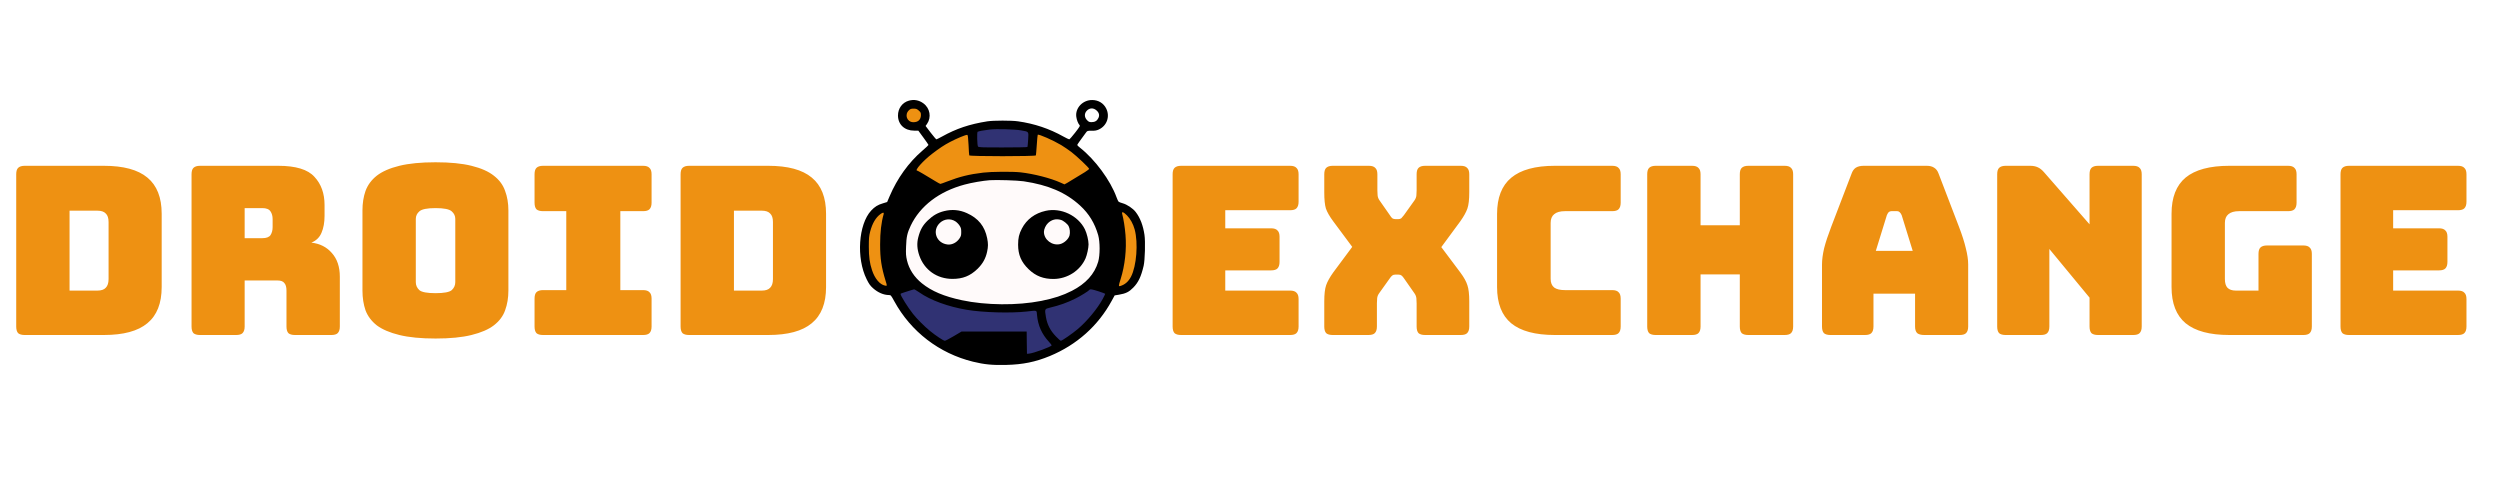
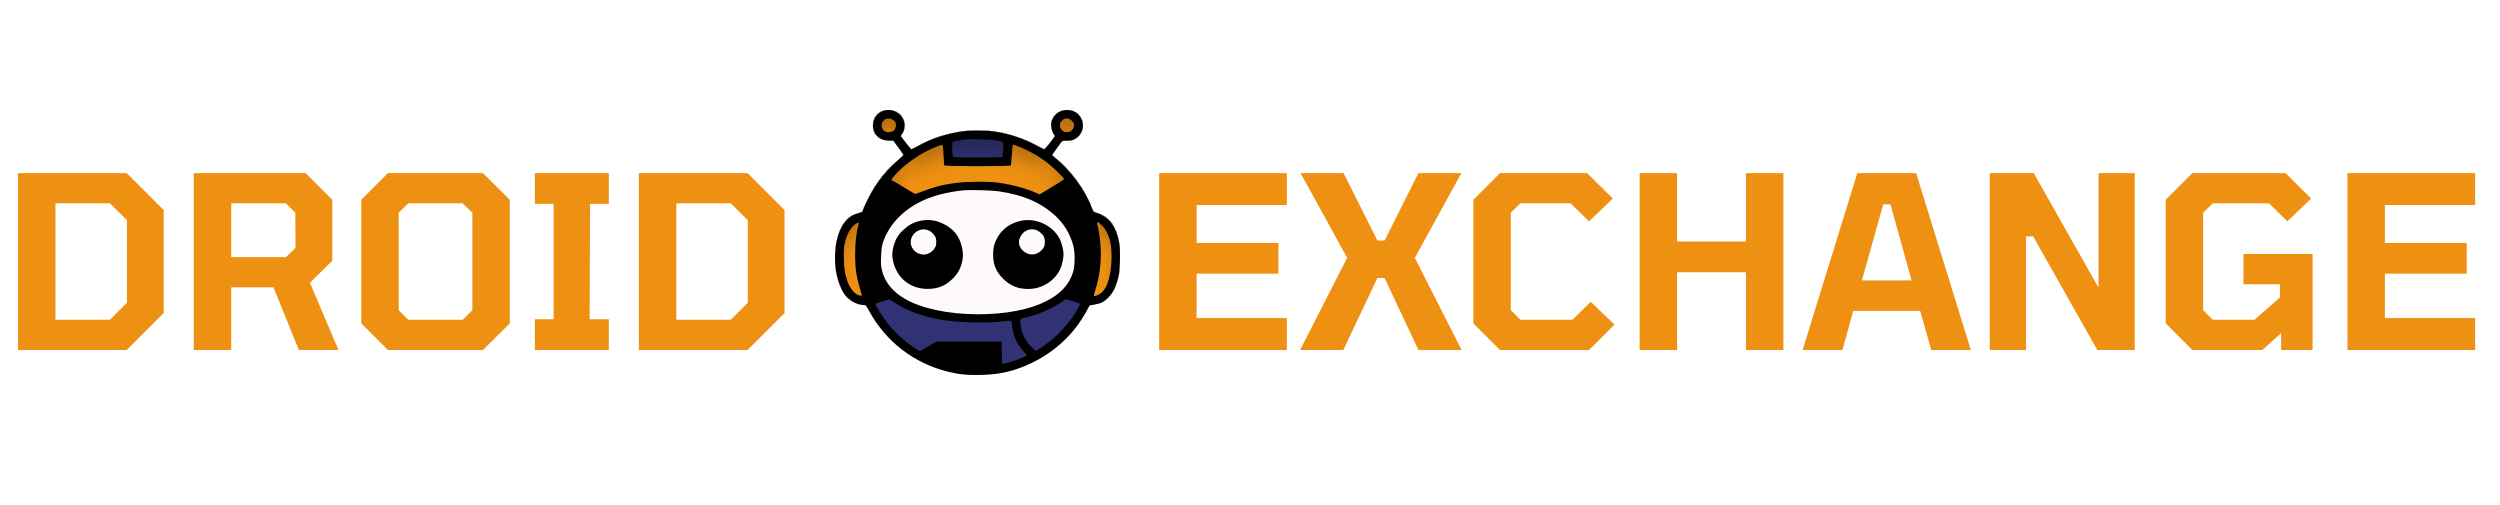
- <svg xmlns="http://www.w3.org/2000/svg" width="500" height="100" viewBox="0 0 500 100" fill="none">
-   <path d="M206.191 25.45L211.986 27.678L216.622 31.021L218.94 34.365L213.145 37.708L206.191 35.479H195.76L187.647 37.708L181.852 34.365L187.647 28.793L194.601 25.45V29.907H206.191V25.45Z" fill="#EE9112" />
-   <path d="M181.852 20.992H184.17L185.329 23.221L184.17 25.45H181.852L180.693 23.221L181.852 20.992Z" fill="#EE9112" />
-   <path d="M218.94 56.652L222.417 58.88L216.622 65.567L211.986 68.909L205.032 72.253L203.873 66.681H193.442L188.806 68.909L184.17 65.567L180.693 61.109L178.375 57.766L183.011 56.652L187.647 59.995L193.442 61.109H200.396H206.191L210.827 59.995L218.94 56.652Z" fill="#303273" />
-   <path d="M194.601 26.564V29.907H206.191V25.45L200.396 24.335L194.601 26.564Z" fill="#303273" />
-   <path d="M223.576 41.051L228.212 44.394V51.08L227.053 56.652L222.417 57.766L223.576 53.309L224.735 48.851L223.576 41.051Z" fill="#EE9112" />
-   <path d="M177.216 41.051L173.739 43.279L172.58 47.737V51.08L173.739 55.537L176.057 57.766H178.375L177.216 54.423V49.965V41.051Z" fill="#EE9112" />
-   <path d="M213.145 37.708L218.94 34.365L222.417 39.936L223.576 44.394L224.735 47.737L223.576 53.309L222.417 57.766L217.781 56.652L220.099 53.309L221.258 49.965L220.099 45.508L216.622 39.936L213.145 37.708Z" fill="black" />
-   <path d="M181.852 34.365L187.647 37.708L181.852 43.279L180.693 47.737V52.194L183.011 56.652L178.375 57.766L177.216 53.309V46.623L178.375 39.936L181.852 34.365Z" fill="black" />
-   <path d="M189.965 70.024L195.76 72.253H202.714L205.032 71.138L203.873 66.681H192.283L188.806 68.909L189.965 70.024Z" fill="black" />
-   <path d="M201.555 35.479L208.509 36.593L213.145 37.708L217.781 42.165L220.099 45.508L221.258 49.965L220.099 54.423L216.622 57.766L210.827 59.995L205.032 61.109H199.237H194.601L188.806 59.995L184.17 57.766L180.693 54.423V49.965V45.508L183.011 42.165L186.488 38.822L191.124 36.593L194.601 35.479H201.555Z" fill="#FFFAFA" />
-   <path d="M181.774 20.133C180.453 20.503 179.584 21.696 179.596 23.131C179.62 24.926 180.929 26.13 182.844 26.13H183.666L184.677 27.508C185.236 28.272 185.7 28.932 185.7 28.99C185.7 29.036 185.153 29.557 184.475 30.136C181.726 32.498 179.441 35.681 177.918 39.259L177.43 40.405L176.562 40.672C175.562 40.961 174.943 41.355 174.229 42.119C171.683 44.874 171.231 51.624 173.325 55.838C173.789 56.776 174.039 57.135 174.61 57.644C175.586 58.513 176.716 58.999 177.811 59.011C178.168 59.011 178.216 59.08 178.858 60.249C182.19 66.339 187.83 70.669 194.589 72.337C196.838 72.892 198.504 73.054 201.229 72.985C204.596 72.904 207.083 72.394 209.975 71.202C215.377 68.956 219.625 65.158 222.338 60.168L222.933 59.08L223.778 58.941C225.17 58.71 225.813 58.385 226.658 57.517C227.681 56.475 228.216 55.329 228.728 53.164C228.99 52.064 229.097 48.29 228.895 46.97C228.621 45.094 228.026 43.543 227.134 42.397C226.586 41.679 225.408 40.892 224.516 40.648C224.135 40.544 223.778 40.405 223.707 40.324C223.635 40.255 223.457 39.861 223.302 39.444C222.088 36.087 219.018 31.919 216.02 29.557C215.698 29.314 215.448 29.059 215.448 29.001C215.448 28.909 216.067 28.029 217.198 26.512C217.459 26.153 217.495 26.142 218.328 26.153C218.983 26.165 219.328 26.095 219.744 25.91C221.386 25.157 222.041 23.293 221.231 21.684C220.708 20.642 219.685 20.017 218.471 20.005C216.567 19.971 215.02 21.591 215.258 23.351C215.341 23.988 215.615 24.694 215.889 24.995C216.055 25.169 215.972 25.308 215.032 26.524C214.461 27.265 213.925 27.867 213.842 27.867C213.759 27.867 213.235 27.612 212.688 27.311C209.88 25.736 206.881 24.729 203.609 24.266C202.288 24.069 198.694 24.081 197.481 24.266C193.887 24.833 191.257 25.725 188.425 27.299C187.854 27.612 187.342 27.867 187.283 27.867C187.212 27.867 186.7 27.265 186.141 26.535L185.117 25.192L185.403 24.787C186.319 23.467 186.01 21.649 184.689 20.677C183.82 20.029 182.821 19.843 181.774 20.133ZM219.339 22.113C219.827 22.564 219.946 23.073 219.673 23.618C219.411 24.173 218.971 24.428 218.316 24.428C217.864 24.428 217.733 24.37 217.388 24.011C216.876 23.456 216.841 22.749 217.305 22.205C217.876 21.545 218.685 21.51 219.339 22.113ZM183.761 22.113C184.142 22.46 184.189 22.564 184.189 23.027C184.165 23.942 183.606 24.463 182.642 24.44C181.393 24.416 180.857 22.946 181.774 22.066C182.059 21.788 182.214 21.73 182.714 21.73C183.237 21.73 183.38 21.788 183.761 22.113ZM204.192 26.072C205.822 26.361 205.727 26.246 205.632 27.901C205.584 28.677 205.524 29.349 205.489 29.395C205.465 29.453 203.252 29.488 200.574 29.488C196.053 29.488 195.696 29.476 195.589 29.279C195.434 29.001 195.374 26.512 195.517 26.373C195.648 26.246 196.707 26.049 198.016 25.898C199.277 25.748 202.966 25.852 204.192 26.072ZM193.709 28.966C193.756 30.055 193.816 31.004 193.851 31.074C193.923 31.294 207.107 31.294 207.178 31.074C207.202 31.004 207.286 30.055 207.357 28.978C207.428 27.89 207.512 26.987 207.547 26.952C207.726 26.778 210.653 28.063 212.236 29.013C212.783 29.349 213.699 29.962 214.259 30.39C215.329 31.201 217.828 33.563 217.828 33.771C217.828 33.841 217.436 34.13 216.972 34.431C214.485 35.959 213.913 36.307 213.426 36.585L212.89 36.874L212.117 36.527C210.129 35.624 206.702 34.755 204.085 34.466C202.49 34.292 198.242 34.327 196.648 34.524C193.828 34.859 191.924 35.334 189.413 36.307C188.747 36.573 188.14 36.781 188.068 36.781C188.009 36.781 187.533 36.527 187.033 36.214C185.01 34.975 183.535 34.119 183.428 34.119C182.868 34.119 184.606 32.162 186.39 30.784C187.902 29.626 188.842 29.001 190.044 28.376C191.317 27.704 193.185 26.929 193.435 26.975C193.578 26.998 193.625 27.357 193.709 28.966ZM183.368 35.948C183.963 36.318 184.867 36.874 185.367 37.175C185.879 37.476 186.319 37.754 186.343 37.8C186.379 37.847 185.962 38.206 185.427 38.599C182.166 40.972 180.131 44.168 179.572 47.78C179.12 50.686 179.667 53.546 181.072 55.665C181.333 56.047 181.536 56.371 181.536 56.406C181.536 56.464 179.679 57.042 179.465 57.042C179.156 57.042 178.287 54.298 177.954 52.238C177.74 50.964 177.74 46.46 177.942 45.349C178.477 42.489 179.287 40.093 180.5 37.823C181.179 36.561 182.012 35.276 182.166 35.276C182.226 35.276 182.773 35.577 183.368 35.948ZM219.708 36.272C221.957 39.56 223.219 43.566 223.385 47.919C223.492 50.802 223.159 53.233 222.338 55.688C221.85 57.135 221.862 57.123 220.791 56.811C220.303 56.66 219.851 56.487 219.768 56.417C219.661 56.325 219.744 56.093 220.137 55.479C221.243 53.696 221.66 52.168 221.66 49.864C221.672 46.553 220.744 44.006 218.554 41.297C218.138 40.787 217.519 40.139 217.186 39.861C216.222 39.039 214.925 38.055 214.83 38.055C214.77 38.055 214.734 37.986 214.734 37.904C214.734 37.823 215.413 37.36 216.258 36.862C217.091 36.376 218.007 35.821 218.304 35.635C218.602 35.45 218.899 35.311 218.959 35.323C219.03 35.334 219.363 35.763 219.708 36.272ZM204.739 36.26C209.689 37.001 213.164 38.495 216.032 41.123C217.804 42.755 218.947 44.631 219.637 47.028C220.018 48.394 220.018 51.034 219.637 52.353C218.911 54.819 217.162 56.741 214.378 58.165C212.557 59.092 210.796 59.67 208.249 60.18C203.454 61.129 197.183 61.071 192.364 60.041C188.794 59.277 186.331 58.235 184.379 56.66C182.844 55.422 181.821 53.847 181.405 52.11C181.19 51.184 181.155 50.79 181.214 49.32C181.274 47.375 181.452 46.588 182.142 45.129C184.023 41.193 187.818 38.286 192.899 36.92C194.327 36.527 196.588 36.145 197.957 36.041C199.325 35.948 203.525 36.075 204.739 36.26ZM176.728 42.848C176.252 44.492 176.026 46.472 176.026 48.88C176.026 51.728 176.276 53.419 177.121 56.174C177.442 57.205 177.442 57.205 177.014 57.123C175.955 56.915 174.955 55.722 174.396 54.009C173.932 52.608 173.765 51.381 173.765 49.343C173.765 47.676 173.801 47.213 174.027 46.333C174.456 44.677 175.158 43.485 176.11 42.802C176.609 42.431 176.835 42.455 176.728 42.848ZM225.396 43.08C226.063 43.751 226.634 44.793 226.931 45.882C227.669 48.602 227.312 53.199 226.205 55.329C225.694 56.313 224.992 56.927 224.052 57.205C223.683 57.32 223.695 57.17 224.135 55.792C224.992 53.048 225.337 49.887 225.099 46.981C224.968 45.418 224.73 43.89 224.432 42.767C224.29 42.246 224.694 42.373 225.396 43.08ZM183.88 58.49C186.105 60.053 189.627 61.338 193.375 61.963C196.66 62.507 202.062 62.658 205.275 62.31C207.535 62.056 207.309 61.986 207.405 63.028C207.595 65.1 208.368 66.826 209.773 68.342C210.082 68.678 210.332 69.002 210.332 69.06C210.332 69.326 206.702 70.658 205.798 70.727L205.394 70.762L205.358 68.528L205.334 66.305H198.825H192.316L190.746 67.231C189.889 67.74 189.092 68.157 188.973 68.157C188.699 68.157 187.176 67.15 185.986 66.177C184.855 65.251 183.356 63.746 182.595 62.773C181.559 61.465 180.108 59.138 180.108 58.791C180.108 58.733 180.417 58.594 180.798 58.49C181.167 58.385 181.75 58.2 182.071 58.084C182.404 57.969 182.737 57.876 182.809 57.864C182.892 57.853 183.368 58.142 183.88 58.49ZM219.732 58.27C220.446 58.501 221.041 58.721 221.041 58.779C221.041 58.825 220.815 59.277 220.553 59.775C219.494 61.731 217.4 64.255 215.532 65.83C214.437 66.745 212.402 68.157 212.164 68.157C212.081 68.157 211.641 67.763 211.177 67.277C210.07 66.131 209.451 64.927 209.189 63.433C208.916 61.789 208.916 61.789 209.975 61.535C211.902 61.071 213.366 60.562 215.02 59.74C216.079 59.231 217.745 58.189 217.888 57.969C218.007 57.772 218.352 57.83 219.732 58.27ZM203.49 69.662V71.225L202.954 71.306C201.253 71.549 197.838 71.329 195.493 70.831C193.471 70.391 190.984 69.454 191.079 69.176C191.114 69.095 191.507 68.805 191.959 68.539L192.78 68.053L198.135 68.076L203.49 68.099V69.662Z" fill="black" />
-   <path d="M188.818 42.223C187.533 42.547 186.593 43.091 185.569 44.075C184.546 45.059 184.046 45.939 183.654 47.468C183.344 48.649 183.416 49.806 183.856 51.092C184.855 53.986 187.39 55.78 190.496 55.78C192.554 55.78 194.03 55.19 195.47 53.801C196.517 52.793 197.136 51.705 197.421 50.35C197.647 49.297 197.647 48.73 197.433 47.641C196.957 45.256 195.66 43.647 193.387 42.628C191.912 41.957 190.377 41.829 188.818 42.223ZM191.043 44.249C191.317 44.411 191.698 44.793 191.888 45.083C192.197 45.546 192.245 45.743 192.245 46.403C192.245 47.086 192.197 47.248 191.864 47.734C191.317 48.521 190.412 48.984 189.556 48.903C187.259 48.683 186.331 46.102 187.997 44.562C188.83 43.786 190.079 43.647 191.043 44.249Z" fill="black" />
-   <path d="M209.142 42.165C206.988 42.64 205.334 43.867 204.382 45.696C203.799 46.808 203.621 47.606 203.621 48.938C203.621 50.964 204.251 52.423 205.739 53.858C207.143 55.213 208.713 55.815 210.748 55.792C213.509 55.757 216.032 54.125 217.114 51.659C217.4 51.01 217.709 49.575 217.709 48.88C217.709 48.058 217.376 46.68 216.983 45.87C215.615 43.103 212.2 41.482 209.142 42.165ZM212.152 43.971C212.652 44.099 213.473 44.758 213.723 45.221C213.973 45.708 214.056 46.53 213.902 47.097C213.699 47.827 212.831 48.625 212.01 48.822C210.427 49.193 208.785 47.942 208.785 46.368C208.785 45.824 209.154 45.036 209.606 44.608C210.332 43.925 211.189 43.705 212.152 43.971Z" fill="black" />
-   <path d="M20.774 67H4.935C4.34 67 3.901 66.875 3.619 66.624C3.368 66.342 3.243 65.903 3.243 65.308V34.852C3.243 34.257 3.368 33.834 3.619 33.583C3.901 33.301 4.34 33.16 4.935 33.16H20.774C24.691 33.16 27.589 33.943 29.469 35.51C31.38 37.077 32.336 39.489 32.336 42.748V57.412C32.336 60.671 31.38 63.083 29.469 64.65C27.589 66.217 24.691 67 20.774 67ZM13.912 42.137V58.117H19.505C20.257 58.117 20.805 57.929 21.15 57.553C21.526 57.177 21.714 56.597 21.714 55.814V44.393C21.714 43.61 21.526 43.046 21.15 42.701C20.805 42.325 20.257 42.137 19.505 42.137H13.912ZM48.931 41.62V47.636H52.456C53.271 47.636 53.819 47.432 54.101 47.025C54.383 46.586 54.524 46.054 54.524 45.427V43.829C54.524 43.202 54.383 42.685 54.101 42.278C53.819 41.839 53.271 41.62 52.456 41.62H48.931ZM47.239 67H40.001C39.406 67 38.967 66.875 38.685 66.624C38.435 66.342 38.309 65.903 38.309 65.308V34.852C38.309 34.257 38.435 33.834 38.685 33.583C38.967 33.301 39.406 33.16 40.001 33.16H55.652C59.162 33.16 61.574 33.896 62.89 35.369C64.238 36.81 64.911 38.69 64.911 41.009V43.171C64.911 44.487 64.708 45.615 64.3 46.555C63.924 47.464 63.251 48.122 62.279 48.529C63.971 48.717 65.334 49.406 66.368 50.597C67.434 51.788 67.966 53.37 67.966 55.344V65.308C67.966 65.903 67.825 66.342 67.543 66.624C67.293 66.875 66.87 67 66.274 67H58.989C58.394 67 57.955 66.875 57.673 66.624C57.423 66.342 57.297 65.903 57.297 65.308V58.117C57.297 57.428 57.156 56.926 56.874 56.613C56.624 56.268 56.169 56.096 55.511 56.096H48.931V65.308C48.931 65.903 48.79 66.342 48.508 66.624C48.258 66.875 47.835 67 47.239 67ZM101.679 58.117C101.679 59.558 101.459 60.874 101.021 62.065C100.613 63.224 99.861 64.227 98.765 65.073C97.699 65.888 96.211 66.53 94.3 67C92.42 67.47 90.023 67.705 87.109 67.705C84.195 67.705 81.782 67.47 79.871 67C77.959 66.53 76.455 65.888 75.359 65.073C74.293 64.227 73.541 63.224 73.103 62.065C72.695 60.874 72.492 59.558 72.492 58.117V42.09C72.492 40.649 72.695 39.348 73.103 38.189C73.541 36.998 74.293 35.98 75.359 35.134C76.455 34.288 77.959 33.63 79.871 33.16C81.782 32.69 84.195 32.455 87.109 32.455C90.023 32.455 92.42 32.69 94.3 33.16C96.211 33.63 97.699 34.288 98.765 35.134C99.861 35.98 100.613 36.998 101.021 38.189C101.459 39.348 101.679 40.649 101.679 42.09V58.117ZM83.161 56.425C83.161 57.052 83.396 57.584 83.866 58.023C84.336 58.43 85.417 58.634 87.109 58.634C88.801 58.634 89.882 58.43 90.352 58.023C90.822 57.584 91.057 57.052 91.057 56.425V43.782C91.057 43.187 90.822 42.685 90.352 42.278C89.882 41.839 88.801 41.62 87.109 41.62C85.417 41.62 84.336 41.839 83.866 42.278C83.396 42.685 83.161 43.187 83.161 43.782V56.425ZM108.602 67C108.007 67 107.568 66.875 107.286 66.624C107.035 66.342 106.91 65.903 106.91 65.308V59.715C106.91 59.12 107.035 58.697 107.286 58.446C107.568 58.164 108.007 58.023 108.602 58.023H113.255V42.231H108.602C108.007 42.231 107.568 42.106 107.286 41.855C107.035 41.573 106.91 41.134 106.91 40.539V34.852C106.91 34.257 107.035 33.834 107.286 33.583C107.568 33.301 108.007 33.16 108.602 33.16H128.624C129.219 33.16 129.642 33.301 129.893 33.583C130.175 33.834 130.316 34.257 130.316 34.852V40.539C130.316 41.134 130.175 41.573 129.893 41.855C129.642 42.106 129.219 42.231 128.624 42.231H124.065V58.023H128.624C129.219 58.023 129.642 58.164 129.893 58.446C130.175 58.697 130.316 59.12 130.316 59.715V65.308C130.316 65.903 130.175 66.342 129.893 66.624C129.642 66.875 129.219 67 128.624 67H108.602ZM153.65 67H137.811C137.216 67 136.777 66.875 136.495 66.624C136.244 66.342 136.119 65.903 136.119 65.308V34.852C136.119 34.257 136.244 33.834 136.495 33.583C136.777 33.301 137.216 33.16 137.811 33.16H153.65C157.567 33.16 160.465 33.943 162.345 35.51C164.256 37.077 165.212 39.489 165.212 42.748V57.412C165.212 60.671 164.256 63.083 162.345 64.65C160.465 66.217 157.567 67 153.65 67ZM146.788 42.137V58.117H152.381C153.133 58.117 153.681 57.929 154.026 57.553C154.402 57.177 154.59 56.597 154.59 55.814V44.393C154.59 43.61 154.402 43.046 154.026 42.701C153.681 42.325 153.133 42.137 152.381 42.137H146.788ZM258.025 67H236.217C235.622 67 235.183 66.875 234.901 66.624C234.651 66.342 234.525 65.903 234.525 65.308V34.852C234.525 34.257 234.651 33.834 234.901 33.583C235.183 33.301 235.622 33.16 236.217 33.16H258.025C258.621 33.16 259.044 33.301 259.294 33.583C259.576 33.834 259.717 34.257 259.717 34.852V40.351C259.717 40.946 259.576 41.385 259.294 41.667C259.044 41.918 258.621 42.043 258.025 42.043H245.053V45.662H254.218C254.814 45.662 255.237 45.803 255.487 46.085C255.769 46.336 255.91 46.759 255.91 47.354V52.383C255.91 52.978 255.769 53.417 255.487 53.699C255.237 53.95 254.814 54.075 254.218 54.075H245.053V58.117H258.025C258.621 58.117 259.044 58.258 259.294 58.54C259.576 58.791 259.717 59.214 259.717 59.809V65.308C259.717 65.903 259.576 66.342 259.294 66.624C259.044 66.875 258.621 67 258.025 67ZM275.382 65.308C275.382 65.903 275.241 66.342 274.959 66.624C274.709 66.875 274.286 67 273.69 67H266.546C265.951 67 265.512 66.875 265.23 66.624C264.98 66.342 264.854 65.903 264.854 65.308V60.279C264.854 58.838 264.98 57.757 265.23 57.036C265.481 56.315 265.951 55.469 266.64 54.498L270.447 49.375L266.64 44.252C265.92 43.281 265.434 42.435 265.183 41.714C264.964 40.993 264.854 39.912 264.854 38.471V34.852C264.854 34.257 264.98 33.834 265.23 33.583C265.512 33.301 265.951 33.16 266.546 33.16H273.784C274.38 33.16 274.803 33.301 275.053 33.583C275.335 33.834 275.476 34.257 275.476 34.852V38.095C275.476 38.408 275.492 38.737 275.523 39.082C275.555 39.427 275.68 39.756 275.899 40.069L277.967 43.03C278.124 43.281 278.281 43.484 278.437 43.641C278.625 43.766 278.845 43.829 279.095 43.829H279.659C279.91 43.829 280.114 43.766 280.27 43.641C280.427 43.484 280.599 43.281 280.787 43.03L282.902 40.069C283.122 39.756 283.247 39.427 283.278 39.082C283.31 38.737 283.325 38.408 283.325 38.095V34.852C283.325 34.257 283.451 33.834 283.701 33.583C283.983 33.301 284.422 33.16 285.017 33.16H292.161C292.757 33.16 293.18 33.301 293.43 33.583C293.712 33.834 293.853 34.257 293.853 34.852V38.471C293.853 39.912 293.728 40.993 293.477 41.714C293.227 42.435 292.757 43.281 292.067 44.252L288.26 49.422L292.067 54.498C292.788 55.469 293.258 56.315 293.477 57.036C293.728 57.757 293.853 58.838 293.853 60.279V65.308C293.853 65.903 293.712 66.342 293.43 66.624C293.18 66.875 292.757 67 292.161 67H285.017C284.422 67 283.983 66.875 283.701 66.624C283.451 66.342 283.325 65.903 283.325 65.308V60.655C283.325 60.342 283.31 60.013 283.278 59.668C283.247 59.323 283.122 58.994 282.902 58.681L280.834 55.72C280.646 55.438 280.474 55.234 280.317 55.109C280.161 54.984 279.957 54.921 279.706 54.921H279.048C278.798 54.921 278.594 54.984 278.437 55.109C278.281 55.234 278.108 55.438 277.92 55.72L275.805 58.681C275.586 58.994 275.461 59.323 275.429 59.668C275.398 60.013 275.382 60.342 275.382 60.655V65.308ZM322.444 67H310.976C307.059 67 304.145 66.217 302.234 64.65C300.354 63.083 299.414 60.671 299.414 57.412V42.795C299.414 39.536 300.354 37.124 302.234 35.557C304.145 33.959 307.059 33.16 310.976 33.16H322.444C323.039 33.16 323.462 33.301 323.713 33.583C323.995 33.834 324.136 34.257 324.136 34.852V40.539C324.136 41.134 323.995 41.573 323.713 41.855C323.462 42.106 323.039 42.231 322.444 42.231H312.997C312.025 42.231 311.305 42.435 310.835 42.842C310.365 43.218 310.13 43.798 310.13 44.581V55.767C310.13 56.55 310.365 57.13 310.835 57.506C311.305 57.851 312.025 58.023 312.997 58.023H322.444C323.039 58.023 323.462 58.164 323.713 58.446C323.995 58.697 324.136 59.12 324.136 59.715V65.308C324.136 65.903 323.995 66.342 323.713 66.624C323.462 66.875 323.039 67 322.444 67ZM338.42 67H331.135C330.54 67 330.101 66.875 329.819 66.624C329.569 66.342 329.443 65.903 329.443 65.308V34.852C329.443 34.257 329.569 33.834 329.819 33.583C330.101 33.301 330.54 33.16 331.135 33.16H338.42C339.016 33.16 339.439 33.301 339.689 33.583C339.971 33.834 340.112 34.257 340.112 34.852V45.051H347.961V34.852C347.961 34.257 348.087 33.834 348.337 33.583C348.619 33.301 349.058 33.16 349.653 33.16H356.938C357.534 33.16 357.957 33.301 358.207 33.583C358.489 33.834 358.63 34.257 358.63 34.852V65.308C358.63 65.903 358.489 66.342 358.207 66.624C357.957 66.875 357.534 67 356.938 67H349.653C349.058 67 348.619 66.875 348.337 66.624C348.087 66.342 347.961 65.903 347.961 65.308V54.874H340.112V65.308C340.112 65.903 339.971 66.342 339.689 66.624C339.439 66.875 339.016 67 338.42 67ZM377.373 43.03L375.164 50.174H382.543L380.334 43.03C380.209 42.748 380.068 42.544 379.911 42.419C379.786 42.294 379.629 42.231 379.441 42.231H378.266C378.078 42.231 377.906 42.294 377.749 42.419C377.624 42.544 377.499 42.748 377.373 43.03ZM374.694 65.308C374.694 65.903 374.553 66.342 374.271 66.624C374.021 66.875 373.598 67 373.002 67H366.093C365.498 67 365.059 66.875 364.777 66.624C364.527 66.342 364.401 65.903 364.401 65.308V52.9C364.401 51.96 364.542 50.879 364.824 49.657C365.138 48.435 365.608 47.009 366.234 45.38L370.323 34.711C370.511 34.178 370.793 33.787 371.169 33.536C371.577 33.285 372.094 33.16 372.72 33.16H385.363C385.959 33.16 386.444 33.285 386.82 33.536C387.228 33.787 387.525 34.178 387.713 34.711L391.802 45.38C392.429 47.009 392.883 48.435 393.165 49.657C393.479 50.879 393.635 51.96 393.635 52.9V65.308C393.635 65.903 393.494 66.342 393.212 66.624C392.962 66.875 392.539 67 391.943 67H384.846C384.22 67 383.75 66.875 383.436 66.624C383.154 66.342 383.013 65.903 383.013 65.308V58.728H374.694V65.308ZM408.18 67H401.13C400.535 67 400.096 66.875 399.814 66.624C399.564 66.342 399.438 65.903 399.438 65.308V34.852C399.438 34.257 399.564 33.834 399.814 33.583C400.096 33.301 400.535 33.16 401.13 33.16H406.018C406.614 33.16 407.115 33.254 407.522 33.442C407.961 33.63 408.384 33.959 408.791 34.429L417.909 44.863V34.852C417.909 34.257 418.035 33.834 418.285 33.583C418.567 33.301 419.006 33.16 419.601 33.16H426.651C427.247 33.16 427.67 33.301 427.92 33.583C428.202 33.834 428.343 34.257 428.343 34.852V65.308C428.343 65.903 428.202 66.342 427.92 66.624C427.67 66.875 427.247 67 426.651 67H419.601C419.006 67 418.567 66.875 418.285 66.624C418.035 66.342 417.909 65.903 417.909 65.308V59.527L409.872 49.798V65.308C409.872 65.903 409.731 66.342 409.449 66.624C409.199 66.875 408.776 67 408.18 67ZM460.676 67H445.871C441.954 67 439.04 66.217 437.129 64.65C435.249 63.083 434.309 60.671 434.309 57.412V42.748C434.309 39.489 435.249 37.077 437.129 35.51C439.04 33.943 441.954 33.16 445.871 33.16H457.621C458.216 33.16 458.639 33.301 458.89 33.583C459.172 33.834 459.313 34.257 459.313 34.852V40.539C459.313 41.134 459.172 41.573 458.89 41.855C458.639 42.106 458.216 42.231 457.621 42.231H447.845C446.874 42.231 446.153 42.435 445.683 42.842C445.213 43.218 444.978 43.798 444.978 44.581V55.814C444.978 56.597 445.15 57.177 445.495 57.553C445.871 57.929 446.419 58.117 447.14 58.117H451.699V50.785C451.699 50.19 451.824 49.767 452.075 49.516C452.357 49.234 452.796 49.093 453.391 49.093H460.676C461.271 49.093 461.694 49.234 461.945 49.516C462.227 49.767 462.368 50.19 462.368 50.785V65.308C462.368 65.903 462.227 66.342 461.945 66.624C461.694 66.875 461.271 67 460.676 67ZM491.602 67H469.794C469.199 67 468.76 66.875 468.478 66.624C468.228 66.342 468.102 65.903 468.102 65.308V34.852C468.102 34.257 468.228 33.834 468.478 33.583C468.76 33.301 469.199 33.16 469.794 33.16H491.602C492.198 33.16 492.621 33.301 492.871 33.583C493.153 33.834 493.294 34.257 493.294 34.852V40.351C493.294 40.946 493.153 41.385 492.871 41.667C492.621 41.918 492.198 42.043 491.602 42.043H478.63V45.662H487.795C488.391 45.662 488.814 45.803 489.064 46.085C489.346 46.336 489.487 46.759 489.487 47.354V52.383C489.487 52.978 489.346 53.417 489.064 53.699C488.814 53.95 488.391 54.075 487.795 54.075H478.63V58.117H491.602C492.198 58.117 492.621 58.258 492.871 58.54C493.153 58.791 493.294 59.214 493.294 59.809V65.308C493.294 65.903 493.153 66.342 492.871 66.624C492.621 66.875 492.198 67 491.602 67Z" fill="#EE9112" />
+ <svg xmlns="http://www.w3.org/2000/svg" width="500" height="101" viewBox="0 0 500 101" fill="none">
+   <g filter="url(#filter0_i_14_3)">
+     <path d="M211.622 22.992H213.94L216.258 24.107L213.94 27.45L211.622 26.335V22.992Z" fill="#EE9112" />
+     <path d="M201.191 27.45L206.986 29.678L211.622 33.022L213.94 36.365L208.145 39.708L201.191 37.479H190.76L182.647 39.708L176.852 36.365L182.647 30.793L189.601 27.45V31.907H201.191V27.45Z" fill="#EE9112" />
+     <path d="M176.852 22.992H179.17L180.329 25.221L179.17 27.45H176.852L175.693 25.221L176.852 22.992Z" fill="#EE9112" />
+     <path d="M213.94 58.652L217.417 60.88L211.622 67.567L206.986 70.909L200.032 74.253L198.873 68.681H188.442L183.806 70.909L179.17 67.567L175.693 63.109L173.375 59.766L178.011 58.652L182.647 61.995L188.442 63.109H195.396H201.191L205.827 61.995L213.94 58.652Z" fill="#303273" />
+     <path d="M189.601 28.564V31.907H201.191V27.45L195.396 26.335L189.601 28.564Z" fill="#303273" />
+     <path d="M218.576 43.051L223.212 46.394V53.08L222.053 58.652L217.417 59.766L218.576 55.309L219.735 50.851L218.576 43.051Z" fill="#EE9112" />
+     <path d="M172.216 43.051L168.739 45.279L167.58 49.737V53.08L168.739 57.537L171.057 59.766H173.375L172.216 56.423V51.965V43.051Z" fill="#EE9112" />
+     <path d="M208.145 39.708L213.94 36.365L217.417 41.936L218.576 46.394L219.735 49.737L218.576 55.309L217.417 59.766L212.781 58.652L215.099 55.309L216.258 51.965L215.099 47.508L211.622 41.936L208.145 39.708Z" fill="black" />
+     <path d="M176.852 36.365L182.647 39.708L176.852 45.279L175.693 49.737V54.194L178.011 58.652L173.375 59.766L172.216 55.309V48.623L173.375 41.936L176.852 36.365Z" fill="black" />
+     <path d="M184.965 72.024L190.76 74.253H197.714L200.032 73.138L198.873 68.681H187.283L183.806 70.909L184.965 72.024Z" fill="black" />
+     <path d="M196.555 37.479L203.509 38.593L208.145 39.708L212.781 44.165L215.099 47.508L216.258 51.965L215.099 56.423L211.622 59.766L205.827 61.995L200.032 63.109H194.237H189.601L183.806 61.995L179.17 59.766L175.693 56.423V51.965V47.508L178.011 44.165L181.488 40.822L186.124 38.593L189.601 37.479H196.555Z" fill="#FFFAFA" />
+     <path d="M176.774 22.133C175.453 22.503 174.584 23.696 174.596 25.131C174.62 26.926 175.929 28.13 177.844 28.13H178.666L179.677 29.508C180.236 30.272 180.7 30.932 180.7 30.99C180.7 31.036 180.153 31.557 179.475 32.136C176.726 34.498 174.441 37.681 172.918 41.259L172.43 42.405L171.562 42.672C170.562 42.961 169.943 43.355 169.229 44.119C166.683 46.874 166.231 53.624 168.325 57.838C168.789 58.776 169.039 59.135 169.61 59.644C170.586 60.513 171.716 60.999 172.811 61.011C173.168 61.011 173.216 61.08 173.858 62.249C177.19 68.339 182.83 72.669 189.589 74.337C191.838 74.892 193.504 75.054 196.229 74.985C199.596 74.904 202.083 74.394 204.975 73.202C210.377 70.956 214.625 67.158 217.338 62.168L217.933 61.08L218.778 60.941C220.17 60.71 220.813 60.385 221.658 59.517C222.681 58.475 223.216 57.329 223.728 55.164C223.99 54.064 224.097 50.29 223.895 48.97C223.621 47.094 223.026 45.543 222.134 44.397C221.586 43.679 220.408 42.892 219.516 42.648C219.135 42.544 218.778 42.405 218.707 42.324C218.635 42.255 218.457 41.861 218.302 41.444C217.088 38.087 214.018 33.919 211.02 31.557C210.698 31.314 210.448 31.059 210.448 31.001C210.448 30.909 211.067 30.029 212.198 28.512C212.459 28.153 212.495 28.142 213.328 28.153C213.983 28.165 214.328 28.095 214.744 27.91C216.386 27.157 217.041 25.293 216.231 23.684C215.708 22.642 214.685 22.017 213.471 22.005C211.567 21.971 210.02 23.591 210.258 25.351C210.341 25.988 210.615 26.694 210.889 26.995C211.055 27.169 210.972 27.308 210.032 28.524C209.461 29.265 208.925 29.867 208.842 29.867C208.759 29.867 208.235 29.612 207.688 29.311C204.88 27.736 201.881 26.729 198.609 26.266C197.288 26.069 193.694 26.081 192.481 26.266C188.887 26.833 186.257 27.725 183.425 29.299C182.854 29.612 182.342 29.867 182.283 29.867C182.212 29.867 181.7 29.265 181.141 28.535L180.117 27.192L180.403 26.787C181.319 25.467 181.01 23.649 179.689 22.677C178.82 22.029 177.821 21.843 176.774 22.133ZM214.34 24.113C214.827 24.564 214.946 25.073 214.673 25.618C214.411 26.173 213.971 26.428 213.316 26.428C212.864 26.428 212.733 26.37 212.388 26.011C211.876 25.456 211.841 24.749 212.305 24.205C212.876 23.545 213.685 23.51 214.34 24.113ZM178.761 24.113C179.142 24.46 179.189 24.564 179.189 25.027C179.165 25.942 178.606 26.463 177.642 26.44C176.393 26.416 175.857 24.946 176.774 24.066C177.059 23.788 177.214 23.73 177.714 23.73C178.237 23.73 178.38 23.788 178.761 24.113ZM199.192 28.072C200.822 28.361 200.727 28.246 200.632 29.901C200.584 30.677 200.524 31.349 200.489 31.395C200.465 31.453 198.252 31.488 195.574 31.488C191.053 31.488 190.696 31.476 190.589 31.279C190.434 31.001 190.374 28.512 190.517 28.373C190.648 28.246 191.707 28.049 193.016 27.898C194.277 27.748 197.966 27.852 199.192 28.072ZM188.709 30.966C188.756 32.055 188.816 33.004 188.851 33.074C188.923 33.294 202.107 33.294 202.178 33.074C202.202 33.004 202.286 32.055 202.357 30.978C202.428 29.89 202.512 28.987 202.547 28.952C202.726 28.778 205.653 30.063 207.236 31.013C207.783 31.349 208.699 31.962 209.259 32.391C210.329 33.201 212.828 35.563 212.828 35.771C212.828 35.841 212.436 36.13 211.972 36.431C209.485 37.959 208.913 38.307 208.426 38.585L207.89 38.874L207.117 38.527C205.129 37.624 201.702 36.755 199.085 36.466C197.49 36.292 193.242 36.327 191.648 36.524C188.828 36.859 186.924 37.334 184.413 38.307C183.747 38.573 183.14 38.781 183.068 38.781C183.009 38.781 182.533 38.527 182.033 38.214C180.01 36.975 178.535 36.119 178.428 36.119C177.868 36.119 179.606 34.162 181.39 32.784C182.902 31.626 183.842 31.001 185.044 30.376C186.317 29.704 188.185 28.929 188.435 28.975C188.578 28.998 188.625 29.357 188.709 30.966ZM178.368 37.948C178.963 38.318 179.867 38.874 180.367 39.175C180.879 39.476 181.319 39.754 181.343 39.8C181.379 39.847 180.962 40.206 180.427 40.599C177.166 42.972 175.131 46.168 174.572 49.78C174.12 52.686 174.667 55.546 176.072 57.665C176.333 58.047 176.536 58.371 176.536 58.406C176.536 58.464 174.679 59.042 174.465 59.042C174.156 59.042 173.287 56.298 172.954 54.238C172.74 52.964 172.74 48.46 172.942 47.349C173.477 44.489 174.287 42.093 175.5 39.823C176.179 38.561 177.012 37.276 177.166 37.276C177.226 37.276 177.773 37.577 178.368 37.948ZM214.708 38.272C216.957 41.56 218.219 45.566 218.385 49.919C218.492 52.802 218.159 55.233 217.338 57.688C216.85 59.135 216.862 59.123 215.791 58.811C215.303 58.66 214.851 58.487 214.768 58.417C214.661 58.325 214.744 58.093 215.137 57.479C216.243 55.696 216.66 54.168 216.66 51.864C216.672 48.553 215.744 46.006 213.554 43.297C213.138 42.787 212.519 42.139 212.186 41.861C211.222 41.039 209.925 40.055 209.83 40.055C209.77 40.055 209.734 39.986 209.734 39.904C209.734 39.823 210.413 39.36 211.258 38.862C212.091 38.376 213.007 37.821 213.304 37.635C213.602 37.45 213.899 37.311 213.959 37.323C214.03 37.334 214.363 37.763 214.708 38.272ZM199.739 38.26C204.689 39.001 208.164 40.495 211.032 43.123C212.804 44.755 213.947 46.631 214.637 49.028C215.018 50.394 215.018 53.034 214.637 54.353C213.911 56.819 212.162 58.741 209.378 60.165C207.557 61.092 205.796 61.67 203.249 62.18C198.454 63.129 192.183 63.071 187.364 62.041C183.794 61.277 181.331 60.235 179.379 58.66C177.844 57.422 176.821 55.847 176.405 54.11C176.19 53.184 176.155 52.79 176.214 51.32C176.274 49.375 176.452 48.588 177.142 47.129C179.023 43.193 182.818 40.286 187.899 38.92C189.327 38.527 191.588 38.145 192.957 38.041C194.325 37.948 198.525 38.075 199.739 38.26ZM171.728 44.848C171.252 46.492 171.026 48.472 171.026 50.88C171.026 53.728 171.276 55.419 172.121 58.174C172.442 59.205 172.442 59.205 172.014 59.123C170.955 58.915 169.955 57.722 169.396 56.009C168.932 54.608 168.765 53.381 168.765 51.343C168.765 49.676 168.801 49.213 169.027 48.333C169.456 46.677 170.158 45.485 171.11 44.802C171.609 44.431 171.835 44.455 171.728 44.848ZM220.396 45.08C221.063 45.751 221.634 46.793 221.931 47.882C222.669 50.602 222.312 55.199 221.205 57.329C220.694 58.313 219.992 58.927 219.052 59.205C218.683 59.32 218.695 59.17 219.135 57.792C219.992 55.048 220.337 51.887 220.099 48.981C219.968 47.418 219.73 45.89 219.432 44.767C219.29 44.246 219.694 44.373 220.396 45.08ZM178.88 60.49C181.105 62.053 184.627 63.338 188.375 63.963C191.66 64.507 197.062 64.658 200.275 64.31C202.535 64.055 202.309 63.986 202.405 65.028C202.595 67.1 203.368 68.826 204.772 70.342C205.082 70.678 205.332 71.002 205.332 71.06C205.332 71.326 201.702 72.658 200.798 72.727L200.394 72.762L200.358 70.528L200.334 68.305H193.825H187.316L185.746 69.231C184.889 69.74 184.092 70.157 183.973 70.157C183.699 70.157 182.176 69.15 180.986 68.177C179.855 67.251 178.356 65.746 177.595 64.773C176.559 63.465 175.108 61.138 175.108 60.791C175.108 60.733 175.417 60.594 175.798 60.49C176.167 60.385 176.75 60.2 177.071 60.084C177.404 59.969 177.737 59.876 177.809 59.864C177.892 59.853 178.368 60.142 178.88 60.49ZM214.732 60.27C215.446 60.501 216.041 60.721 216.041 60.779C216.041 60.825 215.815 61.277 215.553 61.775C214.494 63.731 212.4 66.255 210.532 67.83C209.437 68.745 207.402 70.157 207.164 70.157C207.081 70.157 206.641 69.763 206.177 69.277C205.07 68.131 204.451 66.927 204.189 65.433C203.916 63.789 203.916 63.789 204.975 63.535C206.902 63.071 208.366 62.562 210.02 61.74C211.079 61.231 212.745 60.189 212.888 59.969C213.007 59.772 213.352 59.83 214.732 60.27ZM198.49 71.662V73.225L197.954 73.306C196.253 73.549 192.838 73.329 190.493 72.831C188.471 72.391 185.984 71.454 186.079 71.176C186.114 71.095 186.507 70.805 186.959 70.539L187.78 70.053L193.135 70.076L198.49 70.099V71.662Z" fill="black" />
+     <path d="M183.818 44.223C182.533 44.547 181.593 45.091 180.569 46.075C179.546 47.059 179.046 47.939 178.654 49.468C178.344 50.649 178.416 51.806 178.856 53.092C179.855 55.986 182.39 57.78 185.496 57.78C187.554 57.78 189.03 57.19 190.47 55.801C191.517 54.793 192.136 53.705 192.421 52.35C192.647 51.297 192.647 50.73 192.433 49.641C191.957 47.256 190.66 45.647 188.387 44.628C186.912 43.957 185.377 43.829 183.818 44.223ZM186.043 46.249C186.317 46.411 186.698 46.793 186.888 47.083C187.197 47.546 187.245 47.743 187.245 48.403C187.245 49.086 187.197 49.248 186.864 49.734C186.317 50.521 185.412 50.984 184.556 50.903C182.259 50.683 181.331 48.102 182.997 46.562C183.83 45.786 185.079 45.647 186.043 46.249Z" fill="black" />
+     <path d="M204.142 44.165C201.988 44.64 200.334 45.867 199.382 47.696C198.799 48.808 198.621 49.606 198.621 50.938C198.621 52.964 199.251 54.423 200.739 55.858C202.143 57.213 203.713 57.815 205.748 57.792C208.509 57.757 211.032 56.125 212.114 53.659C212.4 53.01 212.709 51.575 212.709 50.88C212.709 50.058 212.376 48.68 211.983 47.87C210.615 45.103 207.2 43.482 204.142 44.165ZM207.152 45.971C207.652 46.099 208.473 46.758 208.723 47.221C208.973 47.708 209.056 48.53 208.902 49.097C208.699 49.827 207.831 50.625 207.01 50.822C205.427 51.193 203.785 49.942 203.785 48.368C203.785 47.824 204.154 47.036 204.606 46.608C205.332 45.925 206.189 45.705 207.152 45.971Z" fill="black" />
+   </g>
+   <path d="M3.6 70V34.624H25.344L32.736 42.016V62.608L25.344 70H3.6ZM11.088 63.952H21.984L25.392 60.544V44.032L21.984 40.672H11.088V63.952ZM38.756 70V34.624H61.124L66.452 39.952V52.144L61.988 56.56L67.7 70H59.78L54.692 57.472H46.244V70H38.756ZM46.244 51.424H57.188L59.108 49.552L59.06 42.544L57.188 40.672H46.244V51.424ZM77.577 70L72.249 64.672V39.952L77.577 34.624H96.585L101.961 39.952V64.672L96.585 70H77.577ZM81.657 63.952H92.553L94.473 62.032V42.544L92.505 40.672H81.657L79.737 42.544V62.032L81.657 63.952ZM106.978 70V63.856H110.722V40.768H106.978V34.624H121.762V40.768H118.018L117.922 63.856H121.762V70H106.978ZM127.772 70V34.624H149.516L156.908 42.016V62.608L149.516 70H127.772ZM135.26 63.952H146.156L149.564 60.544V44.032L146.156 40.672H135.26V63.952ZM231.834 70V34.624H257.37V41.008H239.322V48.592H255.69V54.736H239.322V63.616H257.37V70H231.834ZM260.021 70L269.429 51.568L260.117 34.624H268.709L275.477 48.112H276.917L283.685 34.624H292.277L282.965 51.568L292.325 70H283.685L276.917 55.6H275.477L268.661 70H260.021ZM299.999 70L294.671 64.672V39.952L299.999 34.624H317.423L322.559 39.712L317.807 44.272L314.111 40.672H304.079L302.159 42.544V62.032L304.079 63.952H314.495L318.143 60.352L322.895 64.912L317.807 70H299.999ZM327.928 70V34.624H335.416V48.304H349.192V34.624H356.68V70H349.192V54.448H335.416V70H327.928ZM360.521 70L371.465 34.624H383.225L394.169 70H386.249L384.041 62.176H370.649L368.489 70H360.521ZM372.377 56.08H382.313L378.089 40.864H376.649L372.377 56.08ZM397.958 70V34.624H406.742L419.702 57.52V34.624H426.95V70H419.462L406.646 47.296H405.206V70H397.958ZM438.468 70L433.14 64.672V39.952L438.468 34.624H457.14L462.228 39.712L457.476 44.272L453.828 40.672H442.548L440.628 42.544V62.032L442.548 63.952H450.9L455.988 59.488V56.848H448.692V50.8H462.516V70H456.228V66.64L452.436 70H438.468ZM469.491 70V34.624H495.027V41.008H476.979V48.592H493.347V54.736H476.979V63.616H495.027V70H469.491Z" fill="#EE9112" />
+   <defs>
+     <filter id="filter0_i_14_3" x="167" y="22" width="57" height="57" filterUnits="userSpaceOnUse" color-interpolation-filters="sRGB">
+       <feFlood flood-opacity="0" result="BackgroundImageFix" />
+       <feBlend mode="normal" in="SourceGraphic" in2="BackgroundImageFix" result="shape" />
+       <feColorMatrix in="SourceAlpha" type="matrix" values="0 0 0 0 0 0 0 0 0 0 0 0 0 0 0 0 0 0 127 0" result="hardAlpha" />
+       <feOffset dy="4" />
+       <feGaussianBlur stdDeviation="2" />
+       <feComposite in2="hardAlpha" operator="arithmetic" k2="-1" k3="1" />
+       <feColorMatrix type="matrix" values="0 0 0 0 0 0 0 0 0 0 0 0 0 0 0 0 0 0 0.25 0" />
+       <feBlend mode="normal" in2="shape" result="effect1_innerShadow_14_3" />
+     </filter>
+   </defs>
</svg>
